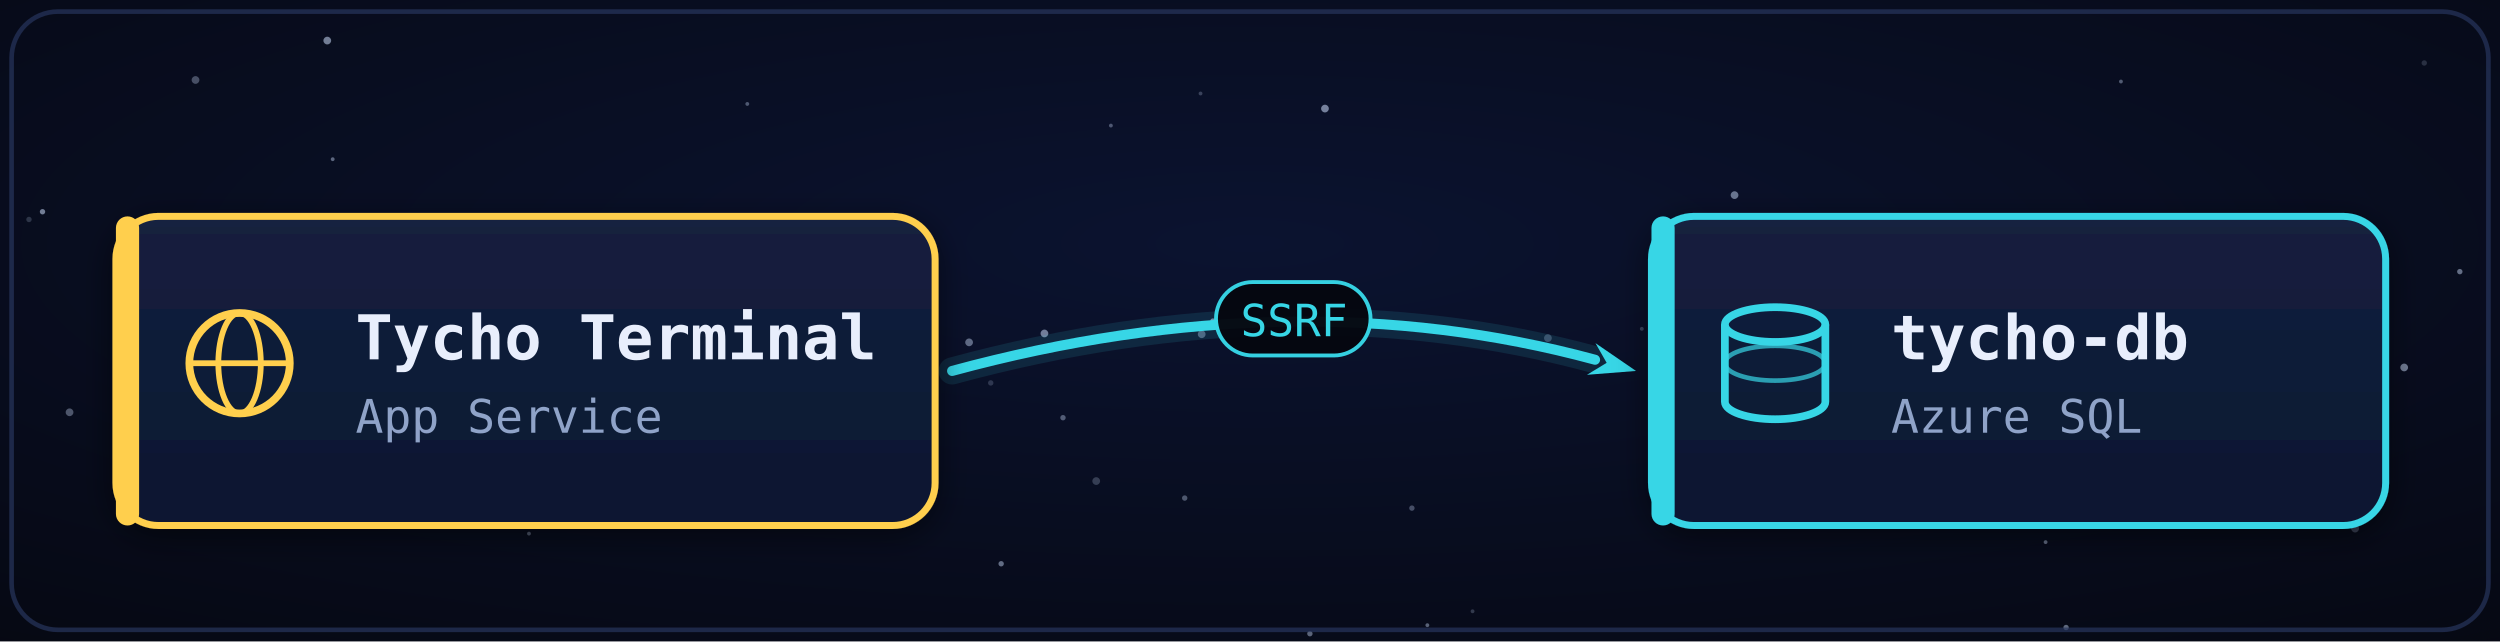
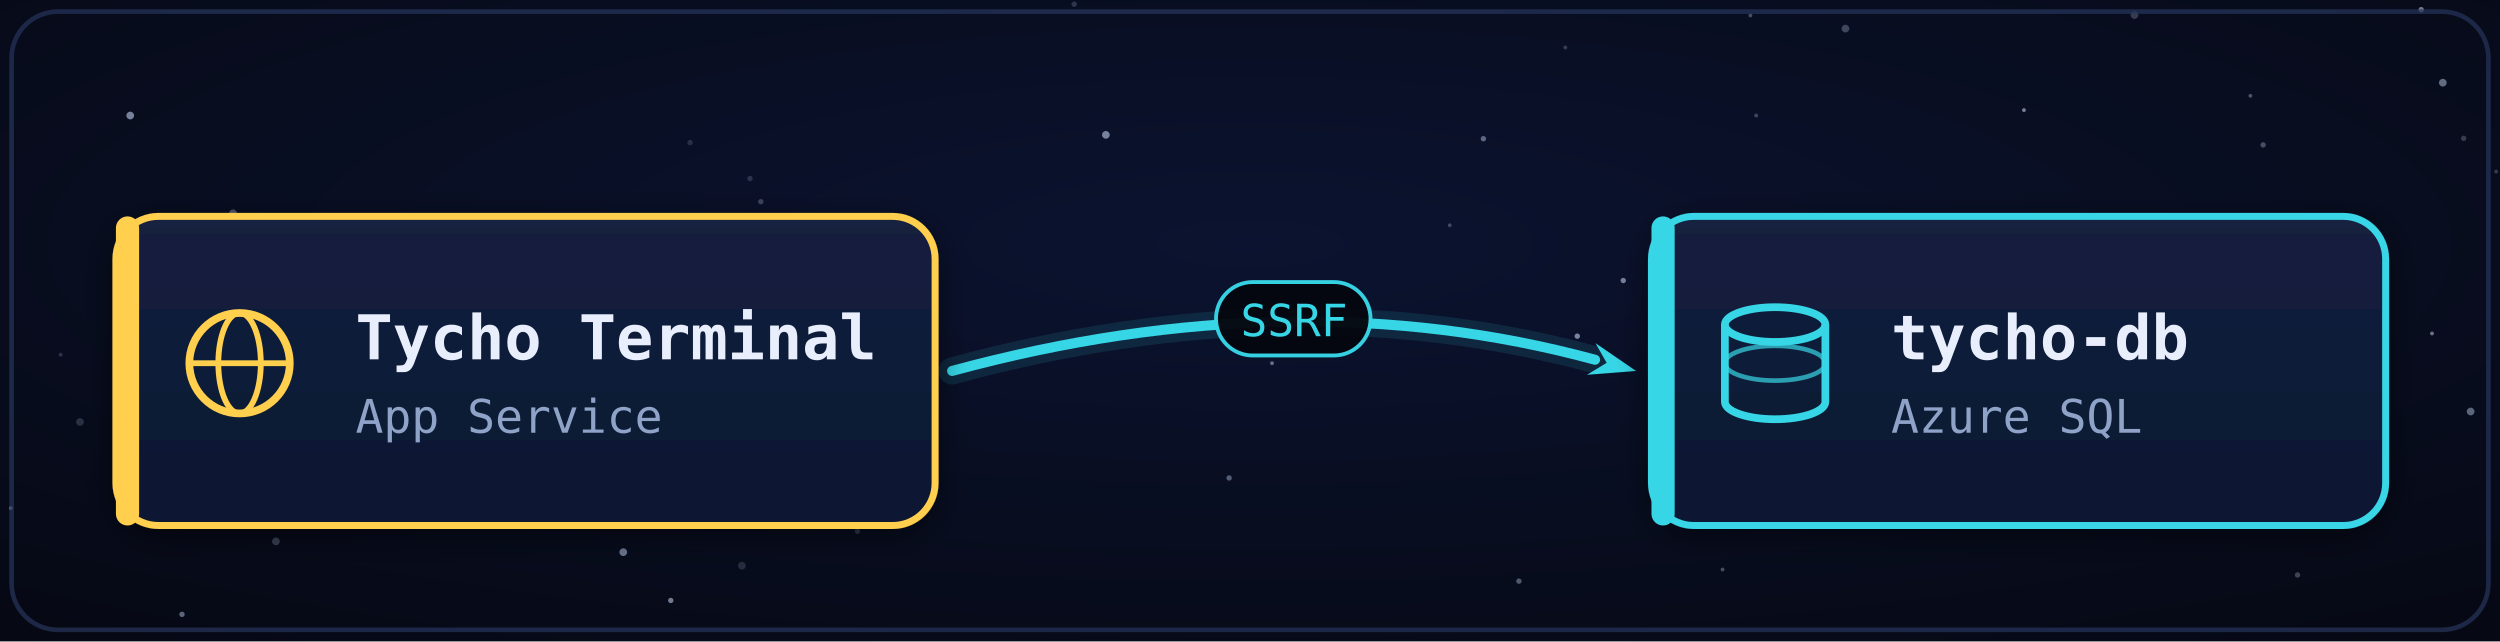
<svg xmlns="http://www.w3.org/2000/svg" width="647" height="166" viewBox="0 0 647 166" font-family="monospace">
  <defs>
    <radialGradient id="bg" cx="50%" cy="38%" r="90%">
      <stop offset="0%" stop-color="#0b1330" />
      <stop offset="100%" stop-color="#05070f" />
    </radialGradient>
    <linearGradient id="cg" x1="0" y1="0" x2="0" y2="1">
      <stop offset="0%" stop-color="#13203f" />
      <stop offset="100%" stop-color="#0e1730" />
    </linearGradient>
    <filter id="sf" x="-40%" y="-40%" width="180%" height="180%">
      <feDropShadow dx="0" dy="2" stdDeviation="4" flood-color="#000" flood-opacity="0.5" />
    </filter>
  </defs>
  <rect width="647" height="166" fill="url(#bg)" />
  <g>
-     <circle cx="310.7" cy="24.2" r="0.5" fill="#cfe0ff" opacity="0.24" />
-     <circle cx="559.6" cy="112.0" r="1.0" fill="#cfe0ff" opacity="0.18" />
-     <circle cx="529.4" cy="140.3" r="0.5" fill="#cfe0ff" opacity="0.44" />
-     <circle cx="457.5" cy="59.7" r="1.0" fill="#cfe0ff" opacity="0.40" />
-     <circle cx="50.6" cy="20.7" r="1.0" fill="#cfe0ff" opacity="0.32" />
-     <circle cx="259.1" cy="145.9" r="0.7" fill="#cfe0ff" opacity="0.45" />
-     <circle cx="448.9" cy="50.5" r="1.0" fill="#cfe0ff" opacity="0.49" />
-     <circle cx="534.7" cy="162.4" r="0.7" fill="#cfe0ff" opacity="0.44" />
-     <circle cx="192.9" cy="60.3" r="1.0" fill="#cfe0ff" opacity="0.44" />
-     <circle cx="622.2" cy="95.1" r="1.0" fill="#cfe0ff" opacity="0.52" />
-     <circle cx="45.7" cy="65.1" r="0.7" fill="#cfe0ff" opacity="0.58" />
-     <circle cx="84.7" cy="10.5" r="1.0" fill="#cfe0ff" opacity="0.53" />
-     <circle cx="31.3" cy="57.5" r="0.7" fill="#cfe0ff" opacity="0.30" />
-     <circle cx="173.6" cy="107.3" r="0.7" fill="#cfe0ff" opacity="0.49" />
-     <circle cx="522.4" cy="56.1" r="0.7" fill="#cfe0ff" opacity="0.24" />
-     <circle cx="505.8" cy="61.2" r="1.0" fill="#cfe0ff" opacity="0.27" />
-     <circle cx="170.3" cy="120.2" r="1.0" fill="#cfe0ff" opacity="0.34" />
-     <circle cx="627.4" cy="16.3" r="0.7" fill="#cfe0ff" opacity="0.17" />
-     <circle cx="193.4" cy="26.9" r="0.5" fill="#cfe0ff" opacity="0.35" />
-     <circle cx="256.4" cy="99.1" r="0.7" fill="#cfe0ff" opacity="0.19" />
-     <circle cx="11.0" cy="54.8" r="0.7" fill="#cfe0ff" opacity="0.53" />
-     <circle cx="275.1" cy="108.1" r="0.7" fill="#cfe0ff" opacity="0.37" />
-     <circle cx="400.6" cy="87.5" r="1.0" fill="#cfe0ff" opacity="0.25" />
-     <circle cx="136.9" cy="138.1" r="0.5" fill="#cfe0ff" opacity="0.35" />
-     <circle cx="416.2" cy="93.2" r="0.5" fill="#cfe0ff" opacity="0.25" />
-     <circle cx="73.8" cy="67.8" r="0.7" fill="#cfe0ff" opacity="0.56" />
-     <circle cx="223.7" cy="64.1" r="0.7" fill="#cfe0ff" opacity="0.39" />
-     <circle cx="283.7" cy="124.5" r="1.0" fill="#cfe0ff" opacity="0.23" />
-     <circle cx="553.3" cy="79.0" r="1.0" fill="#cfe0ff" opacity="0.48" />
-     <circle cx="250.8" cy="88.6" r="1.0" fill="#cfe0ff" opacity="0.43" />
-     <circle cx="311.0" cy="86.5" r="1.0" fill="#cfe0ff" opacity="0.36" />
-     <circle cx="306.6" cy="128.9" r="0.7" fill="#cfe0ff" opacity="0.35" />
-     <circle cx="119.7" cy="88.4" r="1.0" fill="#cfe0ff" opacity="0.52" />
-     <circle cx="18.0" cy="106.7" r="1.0" fill="#cfe0ff" opacity="0.35" />
-     <circle cx="381.1" cy="158.2" r="0.5" fill="#cfe0ff" opacity="0.22" />
-     <circle cx="128.7" cy="101.0" r="1.0" fill="#cfe0ff" opacity="0.35" />
-     <circle cx="287.5" cy="32.5" r="0.5" fill="#cfe0ff" opacity="0.34" />
-     <circle cx="609.5" cy="136.8" r="1.0" fill="#cfe0ff" opacity="0.25" />
-     <circle cx="313.9" cy="83.1" r="0.7" fill="#cfe0ff" opacity="0.57" />
-     <circle cx="365.4" cy="131.5" r="0.7" fill="#cfe0ff" opacity="0.31" />
-     <circle cx="548.9" cy="21.1" r="0.5" fill="#cfe0ff" opacity="0.37" />
-     <circle cx="7.5" cy="56.8" r="0.7" fill="#cfe0ff" opacity="0.19" />
-     <circle cx="270.3" cy="86.3" r="1.0" fill="#cfe0ff" opacity="0.52" />
-     <circle cx="43.7" cy="59.9" r="0.5" fill="#cfe0ff" opacity="0.60" />
-     <circle cx="424.9" cy="85.1" r="0.5" fill="#cfe0ff" opacity="0.25" />
-     <circle cx="86.1" cy="41.2" r="0.5" fill="#cfe0ff" opacity="0.42" />
-     <circle cx="636.6" cy="70.3" r="0.7" fill="#cfe0ff" opacity="0.46" />
-     <circle cx="369.4" cy="161.8" r="0.5" fill="#cfe0ff" opacity="0.41" />
-     <circle cx="221.6" cy="122.2" r="1.0" fill="#cfe0ff" opacity="0.24" />
-     <circle cx="56.8" cy="123.2" r="0.5" fill="#cfe0ff" opacity="0.18" />
-     <circle cx="573.9" cy="116.2" r="0.5" fill="#cfe0ff" opacity="0.31" />
-     <circle cx="339.0" cy="164.0" r="0.7" fill="#cfe0ff" opacity="0.42" />
-     <circle cx="342.9" cy="28.1" r="1.0" fill="#cfe0ff" opacity="0.54" />
+     <circle cx="585.7" cy="80.5" r="1.0" fill="#cfe0ff" opacity="0.28" />
+     <circle cx="632.2" cy="21.4" r="1.0" fill="#cfe0ff" opacity="0.45" />
+     <circle cx="477.6" cy="7.4" r="1.0" fill="#cfe0ff" opacity="0.27" />
+     <circle cx="173.6" cy="155.4" r="0.7" fill="#cfe0ff" opacity="0.52" />
+     <circle cx="383.9" cy="35.9" r="0.7" fill="#cfe0ff" opacity="0.42" />
+     <circle cx="408.2" cy="87.0" r="0.7" fill="#cfe0ff" opacity="0.56" />
+     <circle cx="185.4" cy="133.0" r="0.5" fill="#cfe0ff" opacity="0.29" />
+     <circle cx="55.4" cy="128.0" r="1.0" fill="#cfe0ff" opacity="0.18" />
+     <circle cx="178.6" cy="36.9" r="0.7" fill="#cfe0ff" opacity="0.16" />
+     <circle cx="523.8" cy="28.5" r="0.5" fill="#cfe0ff" opacity="0.54" />
+     <circle cx="639.4" cy="106.5" r="1.0" fill="#cfe0ff" opacity="0.42" />
+     <circle cx="318.1" cy="123.7" r="0.7" fill="#cfe0ff" opacity="0.37" />
+     <circle cx="453.0" cy="4.0" r="0.5" fill="#cfe0ff" opacity="0.30" />
+     <circle cx="186.1" cy="129.4" r="0.7" fill="#cfe0ff" opacity="0.52" />
+     <circle cx="532.0" cy="129.1" r="0.7" fill="#cfe0ff" opacity="0.33" />
+     <circle cx="221.9" cy="137.5" r="0.7" fill="#cfe0ff" opacity="0.20" />
+     <circle cx="585.7" cy="37.5" r="0.7" fill="#cfe0ff" opacity="0.31" />
+     <circle cx="71.4" cy="140.1" r="1.0" fill="#cfe0ff" opacity="0.25" />
+     <circle cx="2.8" cy="131.5" r="0.5" fill="#cfe0ff" opacity="0.55" />
+     <circle cx="59.0" cy="63.7" r="0.7" fill="#cfe0ff" opacity="0.21" />
+     <circle cx="393.1" cy="150.4" r="0.7" fill="#cfe0ff" opacity="0.36" />
+     <circle cx="405.1" cy="12.3" r="0.5" fill="#cfe0ff" opacity="0.23" />
+     <circle cx="286.2" cy="34.9" r="1.0" fill="#cfe0ff" opacity="0.54" />
+     <circle cx="278.0" cy="1.1" r="0.7" fill="#cfe0ff" opacity="0.19" />
+     <circle cx="35.1" cy="108.2" r="0.5" fill="#cfe0ff" opacity="0.38" />
+     <circle cx="60.3" cy="55.2" r="1.0" fill="#cfe0ff" opacity="0.35" />
+     <circle cx="230.7" cy="117.1" r="0.5" fill="#cfe0ff" opacity="0.53" />
+     <circle cx="104.0" cy="93.4" r="0.7" fill="#cfe0ff" opacity="0.28" />
+     <circle cx="194.1" cy="46.2" r="0.7" fill="#cfe0ff" opacity="0.17" />
+     <circle cx="629.4" cy="86.3" r="0.5" fill="#cfe0ff" opacity="0.49" />
+     <circle cx="516.0" cy="94.9" r="0.7" fill="#cfe0ff" opacity="0.51" />
+     <circle cx="626.6" cy="2.5" r="0.7" fill="#cfe0ff" opacity="0.52" />
+     <circle cx="445.8" cy="147.4" r="0.5" fill="#cfe0ff" opacity="0.31" />
+     <circle cx="223.4" cy="61.8" r="1.0" fill="#cfe0ff" opacity="0.45" />
+     <circle cx="420.1" cy="72.6" r="0.7" fill="#cfe0ff" opacity="0.54" />
+     <circle cx="66.4" cy="130.8" r="0.7" fill="#cfe0ff" opacity="0.26" />
+     <circle cx="454.5" cy="29.9" r="0.5" fill="#cfe0ff" opacity="0.27" />
+     <circle cx="20.7" cy="109.2" r="1.0" fill="#cfe0ff" opacity="0.17" />
+     <circle cx="192.0" cy="146.4" r="1.0" fill="#cfe0ff" opacity="0.16" />
+     <circle cx="646.0" cy="44.4" r="0.5" fill="#cfe0ff" opacity="0.22" />
+     <circle cx="47.1" cy="159.0" r="0.7" fill="#cfe0ff" opacity="0.43" />
+     <circle cx="605.1" cy="133.3" r="0.5" fill="#cfe0ff" opacity="0.30" />
+     <circle cx="594.6" cy="148.8" r="0.7" fill="#cfe0ff" opacity="0.27" />
+     <circle cx="33.7" cy="29.9" r="1.0" fill="#cfe0ff" opacity="0.55" />
+     <circle cx="161.3" cy="142.9" r="1.0" fill="#cfe0ff" opacity="0.50" />
+     <circle cx="329.2" cy="94.0" r="0.5" fill="#cfe0ff" opacity="0.46" />
+     <circle cx="552.4" cy="3.9" r="1.0" fill="#cfe0ff" opacity="0.23" />
+     <circle cx="375.2" cy="58.3" r="0.5" fill="#cfe0ff" opacity="0.27" />
+     <circle cx="582.4" cy="24.8" r="0.5" fill="#cfe0ff" opacity="0.33" />
+     <circle cx="637.6" cy="35.8" r="0.7" fill="#cfe0ff" opacity="0.23" />
+     <circle cx="131.1" cy="97.6" r="0.7" fill="#cfe0ff" opacity="0.47" />
+     <circle cx="15.7" cy="91.8" r="0.5" fill="#cfe0ff" opacity="0.19" />
+     <circle cx="196.9" cy="52.2" r="0.7" fill="#cfe0ff" opacity="0.26" />
  </g>
  <rect x="3" y="3" width="641" height="160" rx="12" fill="none" stroke="#26345c" stroke-width="1.2" opacity="0.7" />
  <path d="M246.4,96.0 Q334.9,72.0 412.8,93.1" fill="none" stroke="#37d6e6" stroke-width="7" opacity="0.12" stroke-linecap="round" />
  <path d="M246.4,96.0 Q334.9,72.0 412.8,93.1" fill="none" stroke="#37d6e6" stroke-width="2.6" stroke-linecap="round" />
  <path d="M423.4,96.0 L410.7,97.0 L415.8,93.9 L412.9,88.8 Z" fill="#37d6e6" />
  <rect x="30.0" y="56.0" width="212" height="80" rx="11" fill="url(#cg)" stroke="#ffcf4d" stroke-width="1.8" filter="url(#sf)" />
  <rect x="30.0" y="56.0" width="6" height="80" rx="3" fill="#ffcf4d" />
  <g>
    <circle cx="62" cy="94.0" r="13" fill="none" stroke="#ffcf4d" stroke-width="2" />
    <ellipse cx="62" cy="94.0" rx="5.5" ry="13" fill="none" stroke="#ffcf4d" stroke-width="1.5" />
    <line x1="49" y1="94.0" x2="75" y2="94.0" stroke="#ffcf4d" stroke-width="1.5" />
  </g>
  <text x="92.0" y="93.0" font-size="16" fill="#e8eefc" font-weight="bold">Tycho Terminal</text>
  <text x="92.0" y="112.0" font-size="12" fill="#8fa3c8">App Service</text>
  <rect x="427.4" y="56.0" width="190" height="80" rx="11" fill="url(#cg)" stroke="#37d6e6" stroke-width="1.8" filter="url(#sf)" />
  <rect x="427.4" y="56.0" width="6" height="80" rx="3" fill="#37d6e6" />
  <g>
    <ellipse cx="459.4" cy="84.0" rx="13" ry="4.5" fill="none" stroke="#37d6e6" stroke-width="2" />
    <path d="M446.4,84.0 V104.0 A13,4.5 0 0 0 472.4,104.0 V84.0" fill="none" stroke="#37d6e6" stroke-width="2" />
    <ellipse cx="459.4" cy="94.0" rx="13" ry="4.5" fill="none" stroke="#37d6e6" stroke-width="1.2" opacity="0.7" />
  </g>
  <text x="489.4" y="93.0" font-size="16" fill="#e8eefc" font-weight="bold">tycho-db</text>
  <text x="489.4" y="112.0" font-size="12" fill="#8fa3c8">Azure SQL</text>
  <rect x="314.7" y="73.0" width="40" height="19" rx="9.5" fill="#05070f" stroke="#37d6e6" stroke-width="1" opacity="0.97" />
  <text x="334.9" y="87.0" font-size="11.5" fill="#37d6e6" text-anchor="middle">SSRF</text>
</svg>
